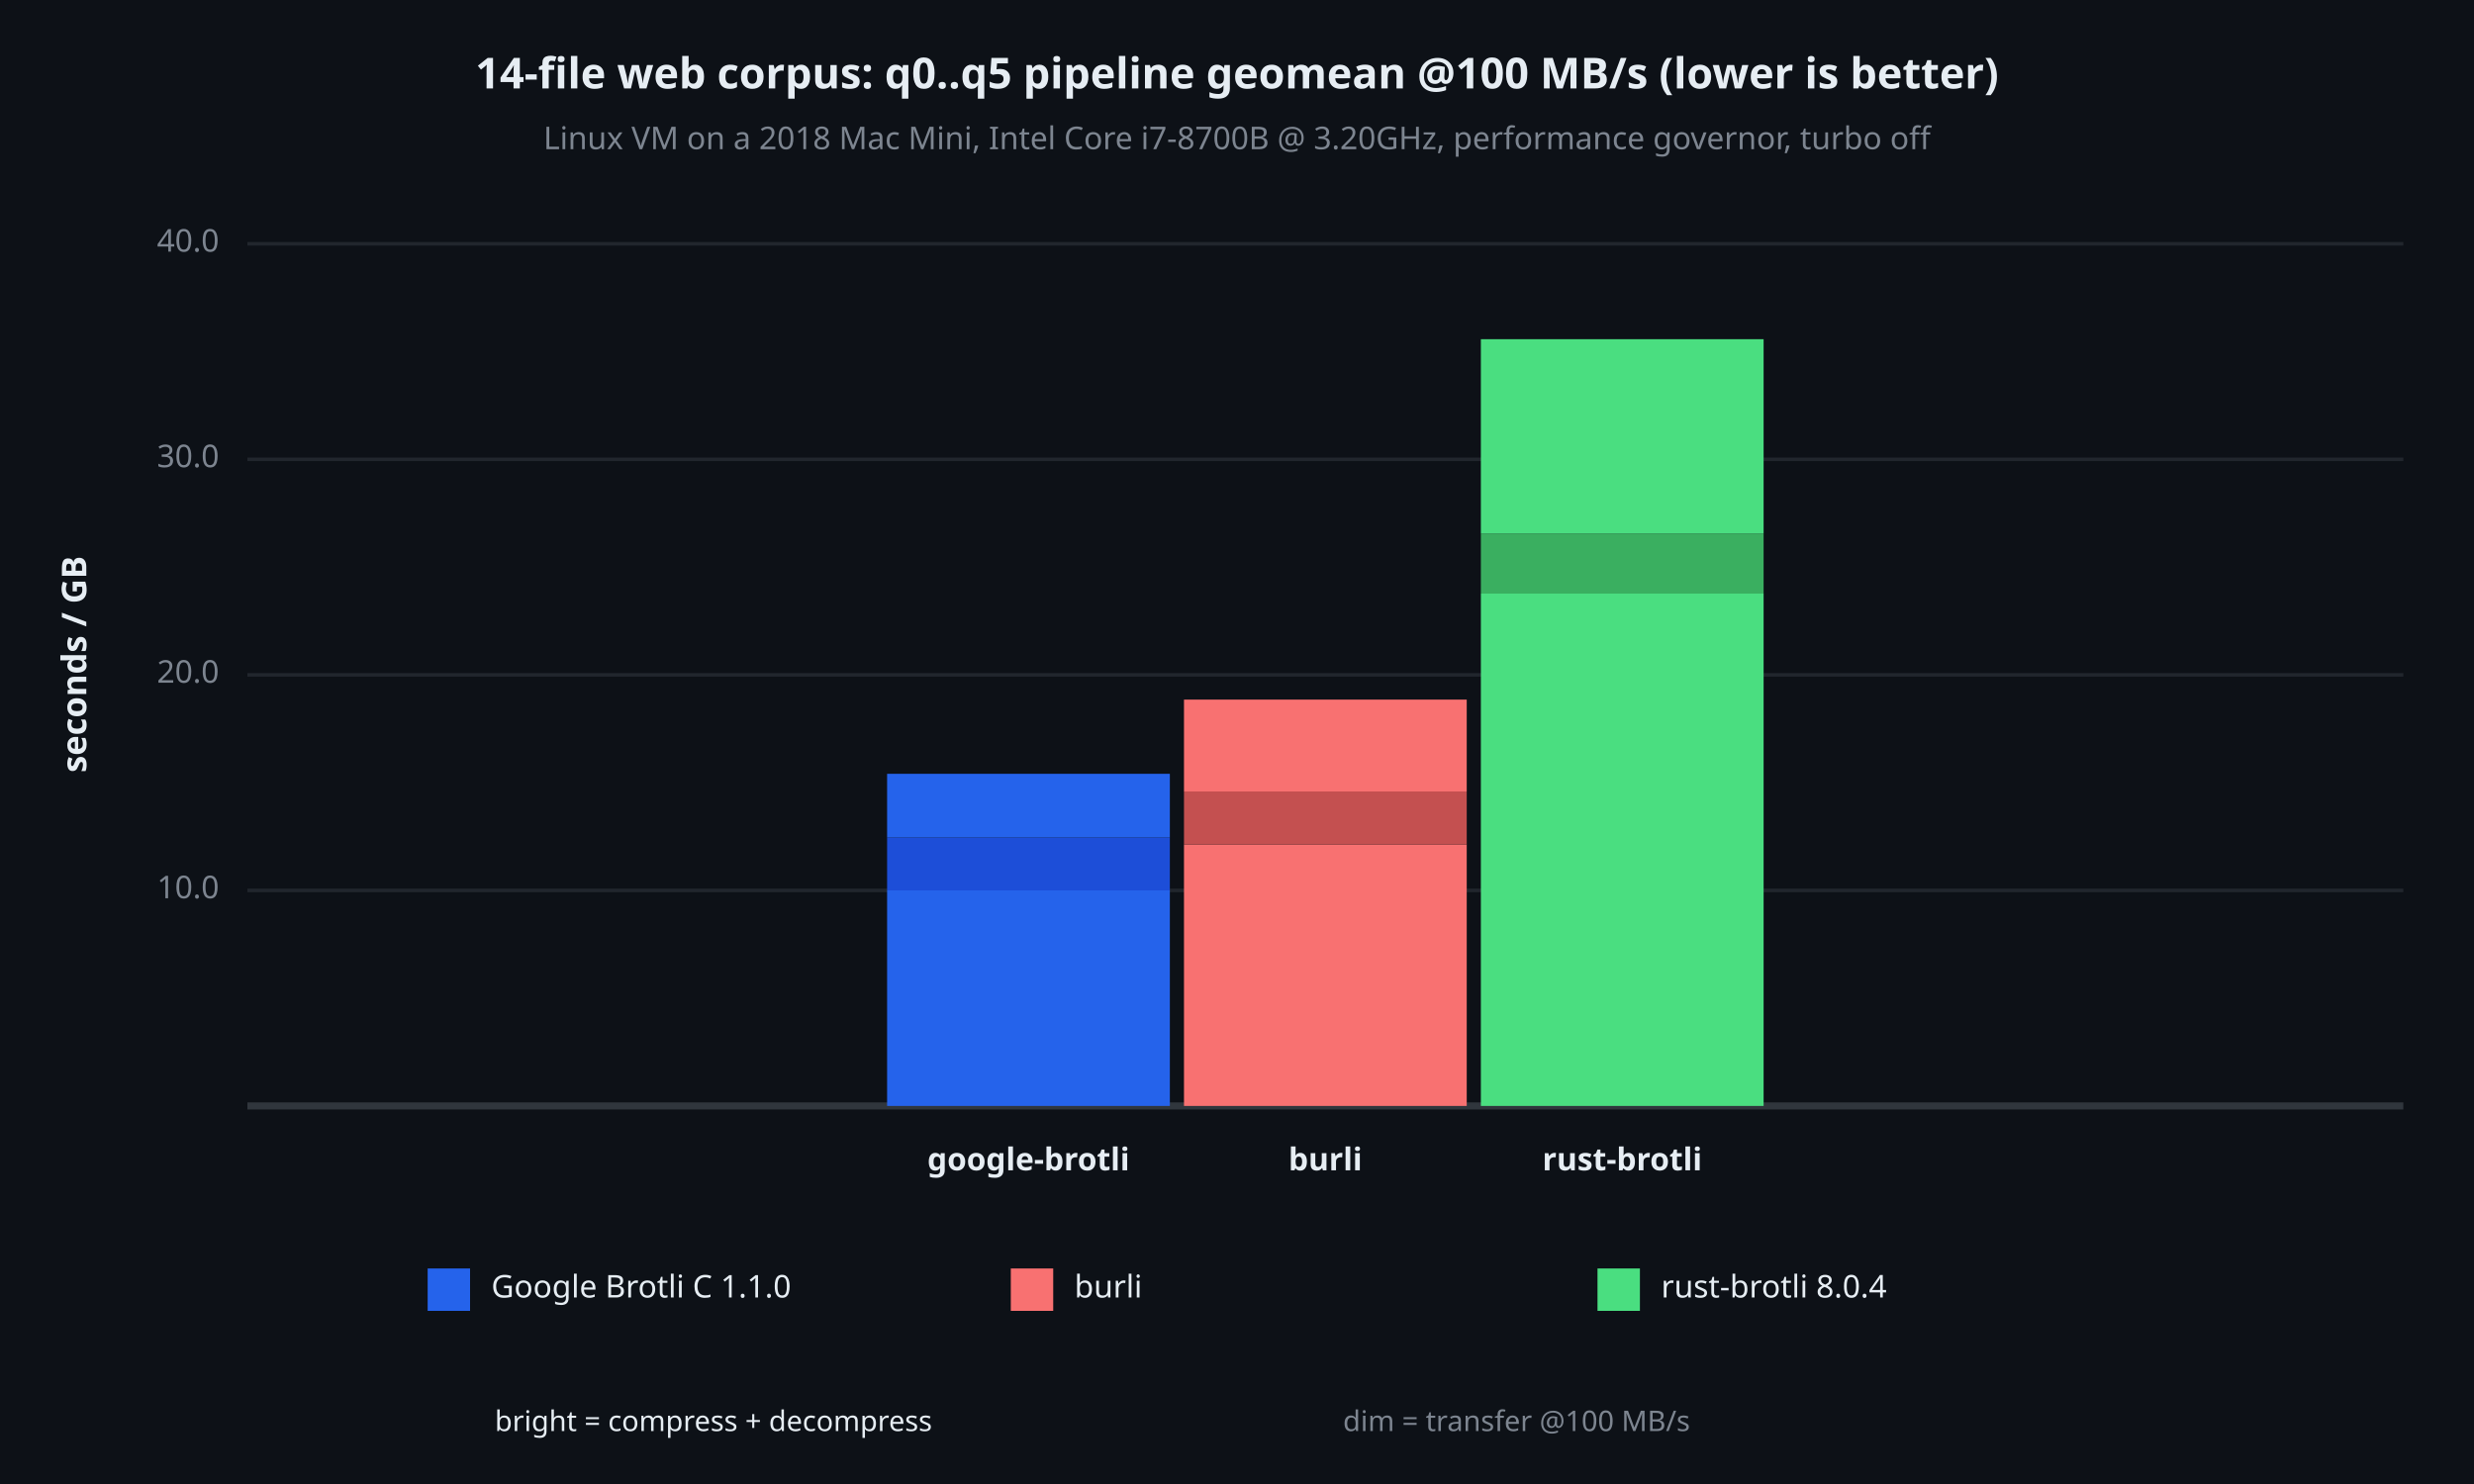
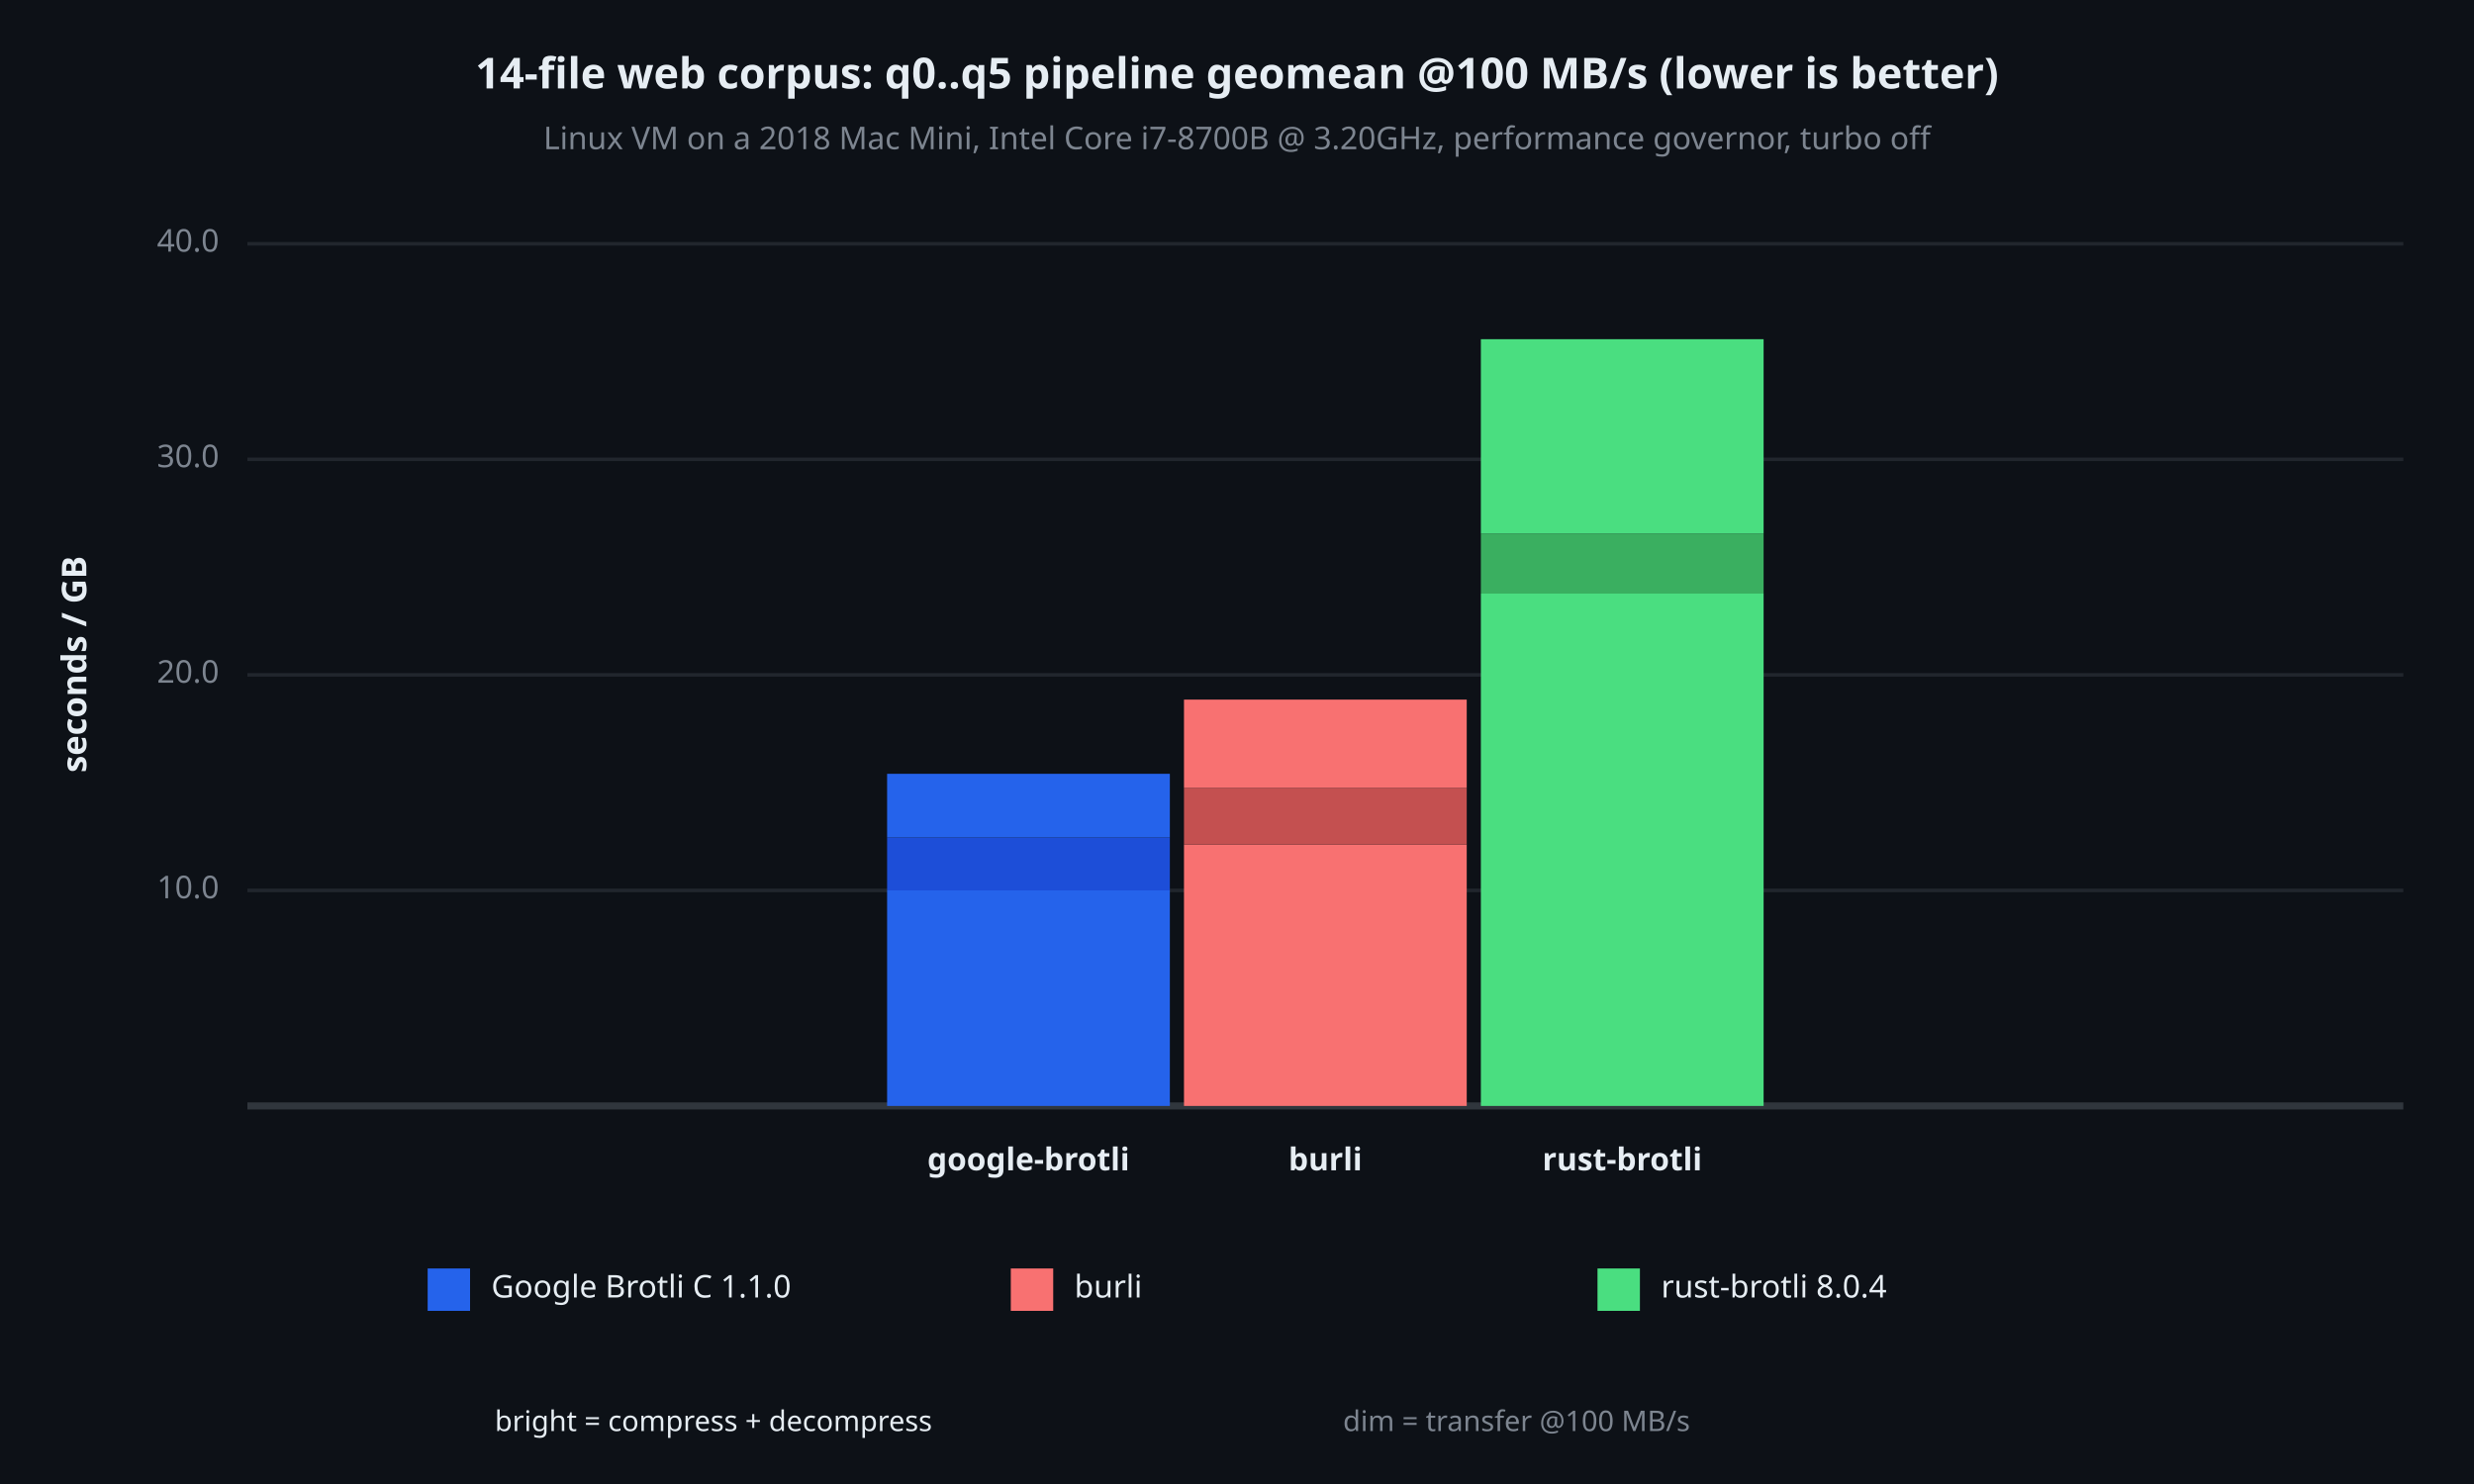
<svg xmlns="http://www.w3.org/2000/svg" viewBox="0 0 700 420" font-family="system-ui, -apple-system, sans-serif">
  <rect x="0" y="0" width="700" height="420" opacity="1" fill="#0D1117" stroke="none" />
  <text x="350" y="22" dy="0.5ex" text-anchor="middle" font-family="sans-serif" font-size="12.097" opacity="1" fill="#E6EDF3" font-weight="bold">
14-file web corpus: q0..q5 pipeline geomean @100 MB/s (lower is better)
</text>
  <text x="350" y="40" dy="0.5ex" text-anchor="middle" font-family="sans-serif" font-size="8.871" opacity="1" fill="#7D8590">
Linux VM on a 2018 Mac Mini, Intel Core i7-8700B @ 3.20GHz, performance governor, turbo off
</text>
  <text x="22" y="188" dy="0.5ex" text-anchor="middle" font-family="sans-serif" font-size="9.677" opacity="1" fill="#E6EDF3" font-weight="bold" transform="rotate(270, 22, 188)">
seconds / GB
</text>
  <polyline fill="none" opacity="1" stroke="#21262D" stroke-width="1" points="70,252 680,252 " />
  <text x="62" y="252" dy="0.5ex" text-anchor="end" font-family="sans-serif" font-size="8.871" opacity="1" fill="#7D8590">
10.0
</text>
  <polyline fill="none" opacity="1" stroke="#21262D" stroke-width="1" points="70,191 680,191 " />
  <text x="62" y="191" dy="0.5ex" text-anchor="end" font-family="sans-serif" font-size="8.871" opacity="1" fill="#7D8590">
20.0
</text>
  <polyline fill="none" opacity="1" stroke="#21262D" stroke-width="1" points="70,130 680,130 " />
  <text x="62" y="130" dy="0.5ex" text-anchor="end" font-family="sans-serif" font-size="8.871" opacity="1" fill="#7D8590">
30.0
</text>
  <polyline fill="none" opacity="1" stroke="#21262D" stroke-width="1" points="70,69 680,69 " />
  <text x="62" y="69" dy="0.5ex" text-anchor="end" font-family="sans-serif" font-size="8.871" opacity="1" fill="#7D8590">
40.0
</text>
  <polyline fill="none" opacity="1" stroke="#30363D" stroke-width="2" points="70,313 680,313 " />
  <rect x="251" y="252" width="80" height="61" opacity="1" fill="#2563EB" stroke="none" />
  <rect x="251" y="237" width="80" height="15" opacity="1" fill="#1D4ED8" stroke="none" />
  <rect x="251" y="219" width="80" height="18" opacity="1" fill="#2563EB" stroke="none" />
  <text x="291" y="329" dy="0.5ex" text-anchor="middle" font-family="sans-serif" font-size="8.871" opacity="1" fill="#E6EDF3" font-weight="bold">
google-brotli
</text>
  <rect x="335" y="239" width="80" height="74" opacity="1" fill="#F87171" stroke="none" />
-   <rect x="335" y="224" width="80" height="15" opacity="1" fill="#C45050" stroke="none" />
-   <rect x="335" y="198" width="80" height="26" opacity="1" fill="#F87171" stroke="none" />
+   <rect x="335" y="223" width="80" height="16" opacity="1" fill="#C45050" stroke="none" />
+   <rect x="335" y="198" width="80" height="25" opacity="1" fill="#F87171" stroke="none" />
  <text x="375" y="329" dy="0.5ex" text-anchor="middle" font-family="sans-serif" font-size="8.871" opacity="1" fill="#E6EDF3" font-weight="bold">
burli
</text>
  <rect x="419" y="168" width="80" height="145" opacity="1" fill="#4ADE80" stroke="none" />
  <rect x="419" y="151" width="80" height="17" opacity="1" fill="#3AAF60" stroke="none" />
  <rect x="419" y="96" width="80" height="55" opacity="1" fill="#4ADE80" stroke="none" />
  <text x="459" y="329" dy="0.5ex" text-anchor="middle" font-family="sans-serif" font-size="8.871" opacity="1" fill="#E6EDF3" font-weight="bold">
rust-brotli
</text>
  <rect x="121" y="359" width="12" height="12" opacity="1" fill="#2563EB" stroke="none" />
  <text x="139" y="365" dy="0.5ex" text-anchor="start" font-family="sans-serif" font-size="8.871" opacity="1" fill="#E6EDF3">
Google Brotli C 1.1.0
</text>
  <rect x="286" y="359" width="12" height="12" opacity="1" fill="#F87171" stroke="none" />
  <text x="304" y="365" dy="0.5ex" text-anchor="start" font-family="sans-serif" font-size="8.871" opacity="1" fill="#E6EDF3">
burli
</text>
  <rect x="452" y="359" width="12" height="12" opacity="1" fill="#4ADE80" stroke="none" />
  <text x="470" y="365" dy="0.5ex" text-anchor="start" font-family="sans-serif" font-size="8.871" opacity="1" fill="#E6EDF3">
rust-brotli 8.0.4
</text>
  <text x="140" y="403" dy="0.5ex" text-anchor="start" font-family="sans-serif" font-size="8.065" opacity="1" fill="#E6EDF3">
bright = compress + decompress
</text>
  <text x="380" y="403" dy="0.5ex" text-anchor="start" font-family="sans-serif" font-size="8.065" opacity="1" fill="#7D8590">
dim = transfer @100 MB/s
</text>
</svg>
